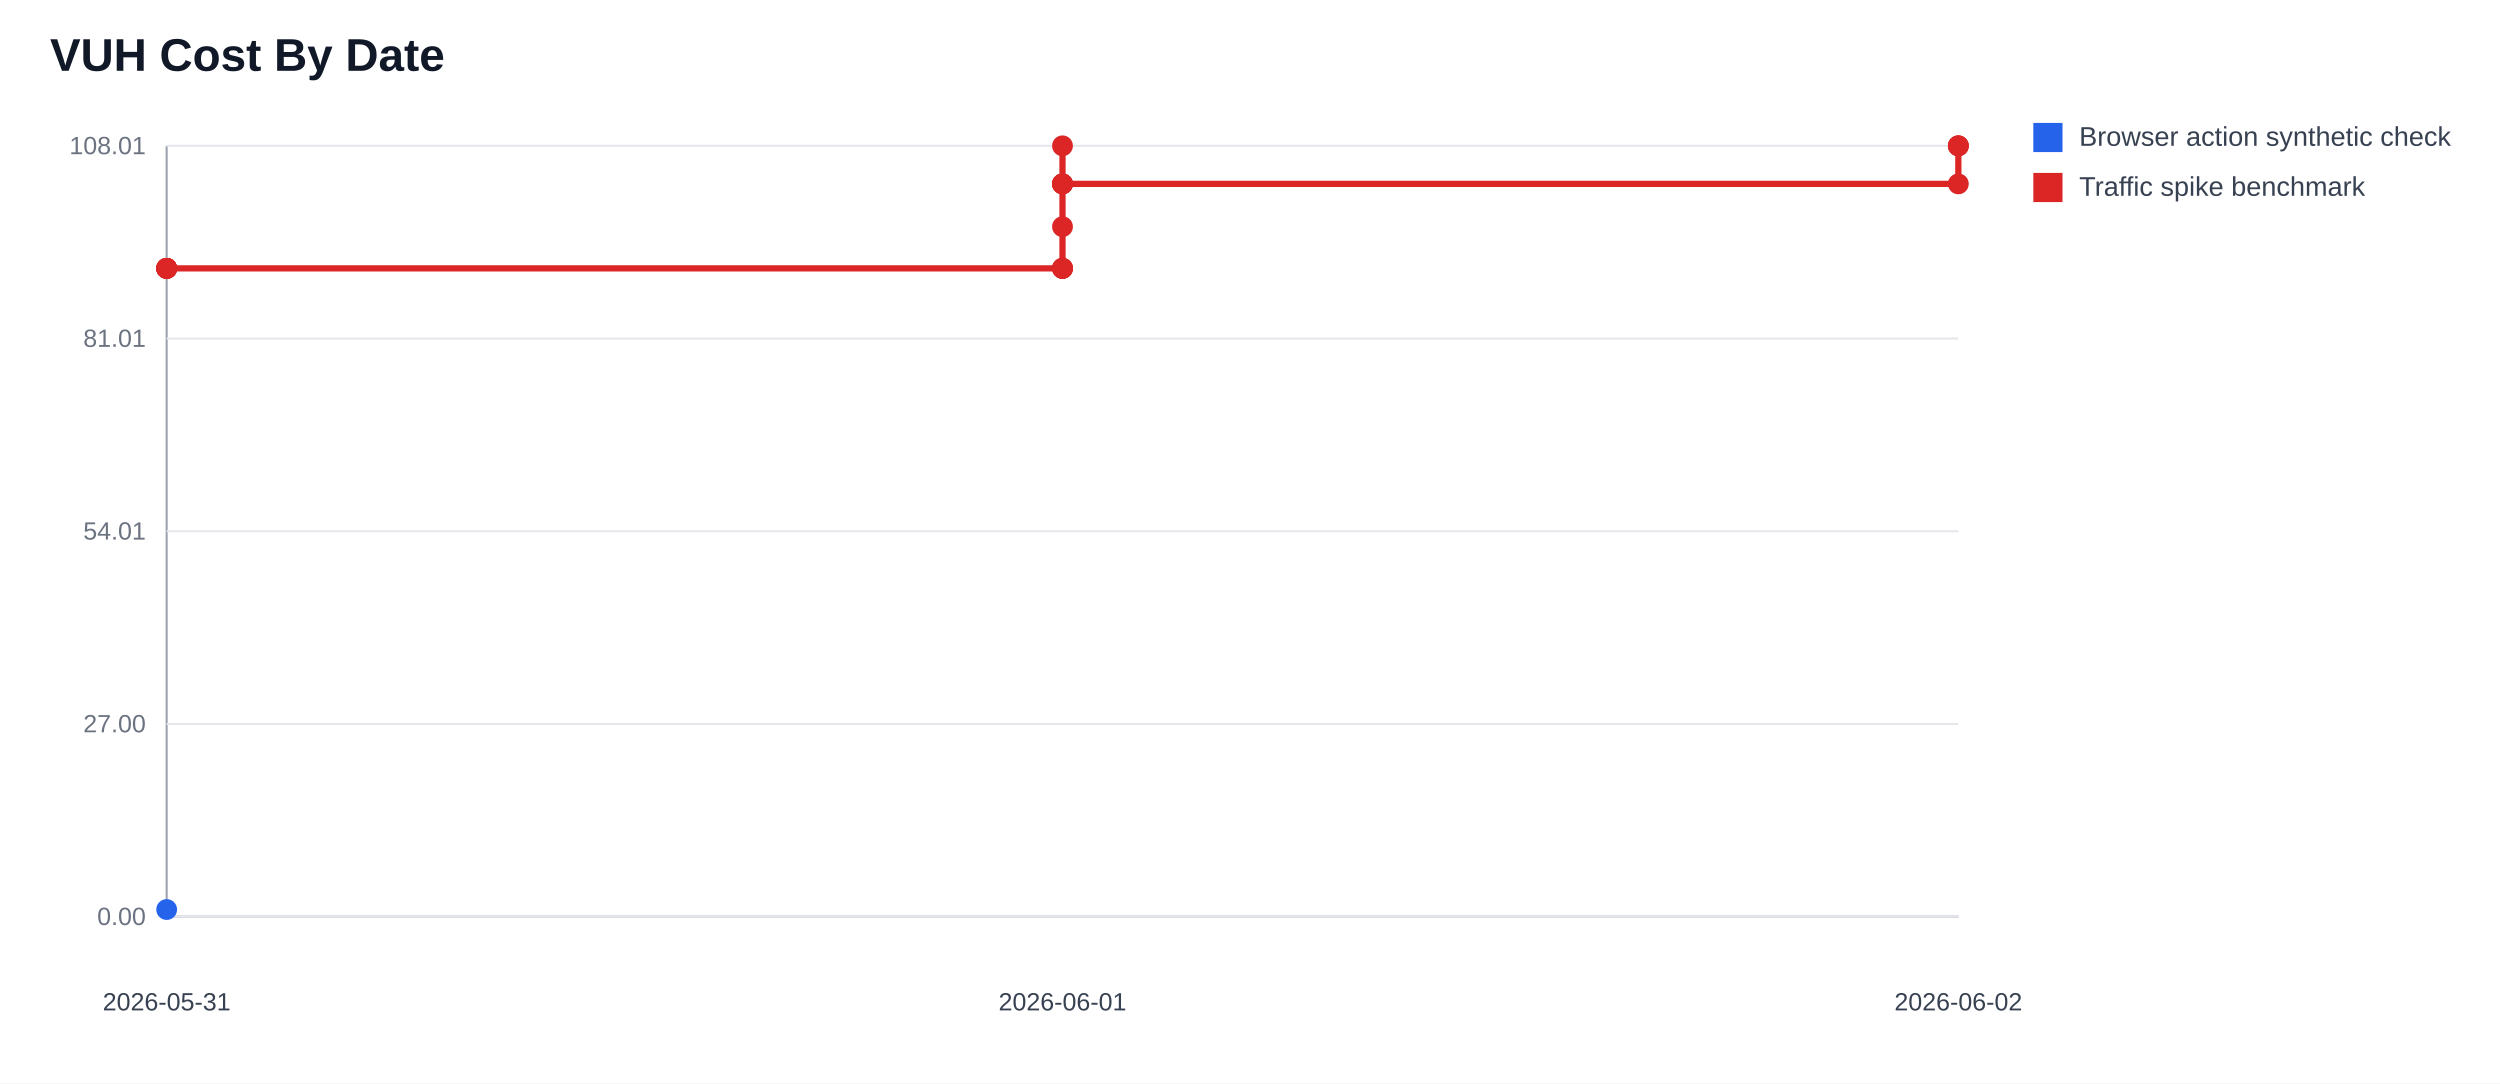
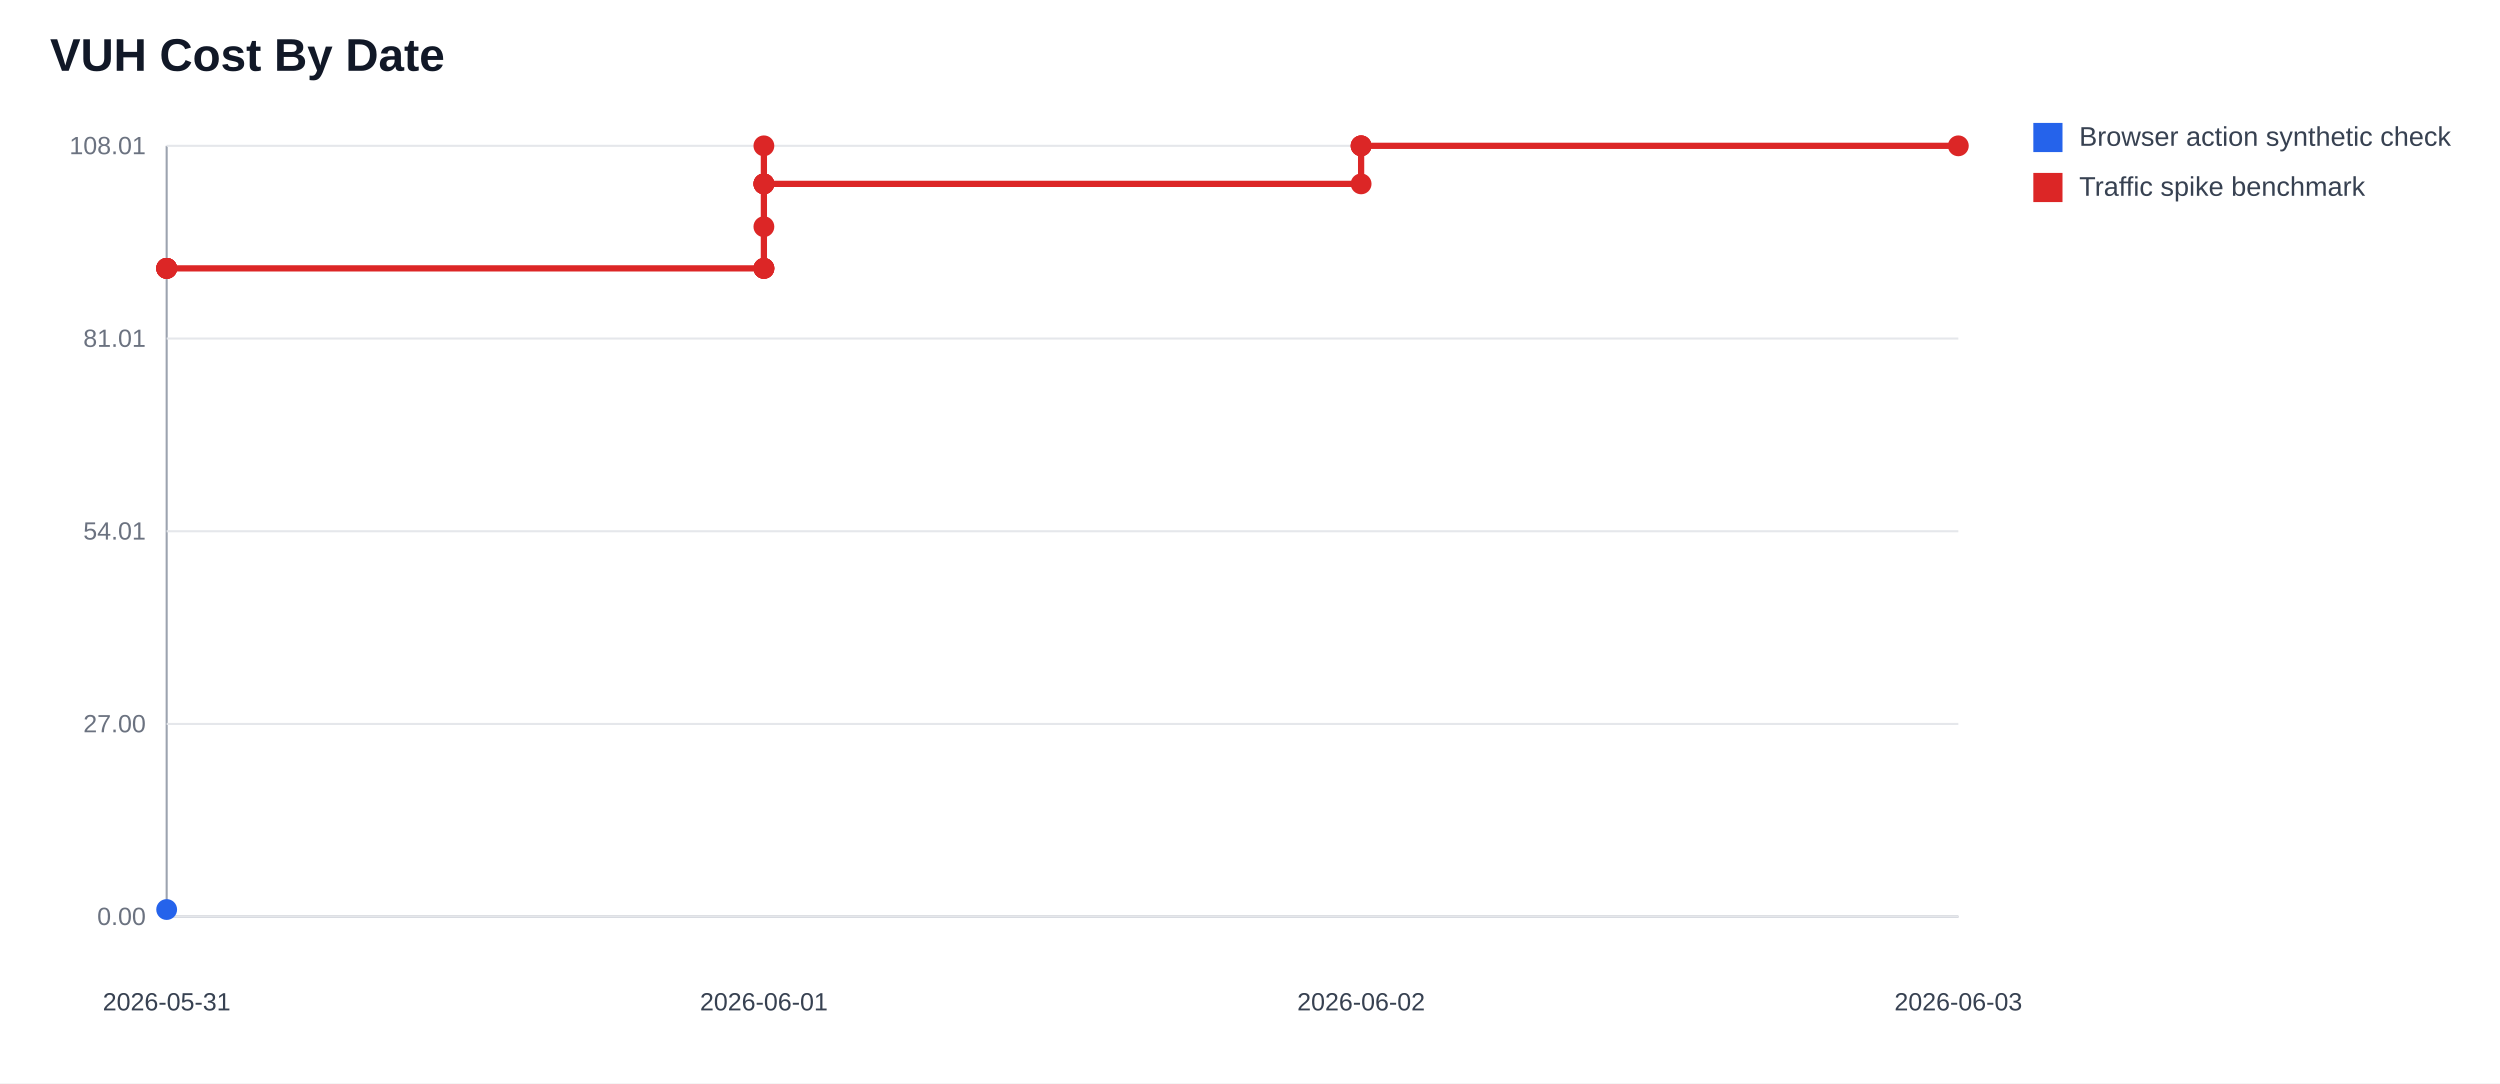
<svg xmlns="http://www.w3.org/2000/svg" width="1200" height="520" viewBox="0 0 1200 520" role="img" aria-label="VUH Cost By Date">
  <rect width="100%" height="100%" fill="#ffffff" />
  <text x="24" y="34" font-family="Arial, sans-serif" font-size="22" font-weight="700" fill="#111827">VUH Cost By Date</text>
  <line x1="80" y1="440" x2="940" y2="440" stroke="#9ca3af" />
  <line x1="80" y1="70" x2="80" y2="440" stroke="#9ca3af" />
  <line x1="80" y1="440" x2="940" y2="440" stroke="#e5e7eb" />
  <text x="70" y="444" text-anchor="end" font-family="Arial, sans-serif" font-size="12" fill="#6b7280">0.00</text>
  <line x1="80" y1="347.5" x2="940" y2="347.5" stroke="#e5e7eb" />
  <text x="70" y="351.5" text-anchor="end" font-family="Arial, sans-serif" font-size="12" fill="#6b7280">27.00</text>
  <line x1="80" y1="255" x2="940" y2="255" stroke="#e5e7eb" />
  <text x="70" y="259" text-anchor="end" font-family="Arial, sans-serif" font-size="12" fill="#6b7280">54.01</text>
  <line x1="80" y1="162.5" x2="940" y2="162.5" stroke="#e5e7eb" />
  <text x="70" y="166.5" text-anchor="end" font-family="Arial, sans-serif" font-size="12" fill="#6b7280">81.01</text>
  <line x1="80" y1="70" x2="940" y2="70" stroke="#e5e7eb" />
  <text x="70" y="74" text-anchor="end" font-family="Arial, sans-serif" font-size="12" fill="#6b7280">108.01</text>
  <text x="80" y="485" text-anchor="middle" font-family="Arial, sans-serif" font-size="12" fill="#374151">2026-05-31</text>
-   <text x="510" y="485" text-anchor="middle" font-family="Arial, sans-serif" font-size="12" fill="#374151">2026-06-01</text>
-   <text x="940" y="485" text-anchor="middle" font-family="Arial, sans-serif" font-size="12" fill="#374151">2026-06-02</text>
+   <text x="366.667" y="485" text-anchor="middle" font-family="Arial, sans-serif" font-size="12" fill="#374151">2026-06-01</text>
+   <text x="653.333" y="485" text-anchor="middle" font-family="Arial, sans-serif" font-size="12" fill="#374151">2026-06-02</text>
+   <text x="940" y="485" text-anchor="middle" font-family="Arial, sans-serif" font-size="12" fill="#374151">2026-06-03</text>
  <polyline points="80,436.574" fill="none" stroke="#2563eb" stroke-width="3" />
  <circle cx="80" cy="436.574" r="5" fill="#2563eb" />
  <rect x="976" y="59" width="14" height="14" fill="#2563eb" />
  <text x="998" y="70" font-family="Arial, sans-serif" font-size="13" fill="#374151">Browser action synthetic check</text>
-   <polyline points="80,128.818 80,128.818 80,128.818 80,128.818 80,128.818 80,128.818 510,128.818 510,128.818 510,128.818 510,128.818 510,108.812 510,88.258 510,70 510,88.258 510,88.258 510,88.258 940,88.258 940,70 940,70 940,70" fill="none" stroke="#dc2626" stroke-width="3" />
+   <polyline points="80,128.818 80,128.818 80,128.818 80,128.818 80,128.818 366.667,128.818 366.667,128.818 366.667,128.818 366.667,128.818 366.667,108.812 366.667,88.258 366.667,70 366.667,88.258 366.667,88.258 366.667,88.258 653.333,88.258 653.333,70 653.333,70 653.333,70 940,70" fill="none" stroke="#dc2626" stroke-width="3" />
  <circle cx="80" cy="128.818" r="5" fill="#dc2626" />
  <circle cx="80" cy="128.818" r="5" fill="#dc2626" />
  <circle cx="80" cy="128.818" r="5" fill="#dc2626" />
  <circle cx="80" cy="128.818" r="5" fill="#dc2626" />
  <circle cx="80" cy="128.818" r="5" fill="#dc2626" />
-   <circle cx="80" cy="128.818" r="5" fill="#dc2626" />
-   <circle cx="510" cy="128.818" r="5" fill="#dc2626" />
-   <circle cx="510" cy="128.818" r="5" fill="#dc2626" />
-   <circle cx="510" cy="128.818" r="5" fill="#dc2626" />
-   <circle cx="510" cy="128.818" r="5" fill="#dc2626" />
-   <circle cx="510" cy="108.812" r="5" fill="#dc2626" />
-   <circle cx="510" cy="88.258" r="5" fill="#dc2626" />
-   <circle cx="510" cy="70" r="5" fill="#dc2626" />
-   <circle cx="510" cy="88.258" r="5" fill="#dc2626" />
-   <circle cx="510" cy="88.258" r="5" fill="#dc2626" />
-   <circle cx="510" cy="88.258" r="5" fill="#dc2626" />
-   <circle cx="940" cy="88.258" r="5" fill="#dc2626" />
-   <circle cx="940" cy="70" r="5" fill="#dc2626" />
-   <circle cx="940" cy="70" r="5" fill="#dc2626" />
+   <circle cx="366.667" cy="128.818" r="5" fill="#dc2626" />
+   <circle cx="366.667" cy="128.818" r="5" fill="#dc2626" />
+   <circle cx="366.667" cy="128.818" r="5" fill="#dc2626" />
+   <circle cx="366.667" cy="128.818" r="5" fill="#dc2626" />
+   <circle cx="366.667" cy="108.812" r="5" fill="#dc2626" />
+   <circle cx="366.667" cy="88.258" r="5" fill="#dc2626" />
+   <circle cx="366.667" cy="70" r="5" fill="#dc2626" />
+   <circle cx="366.667" cy="88.258" r="5" fill="#dc2626" />
+   <circle cx="366.667" cy="88.258" r="5" fill="#dc2626" />
+   <circle cx="366.667" cy="88.258" r="5" fill="#dc2626" />
+   <circle cx="653.333" cy="88.258" r="5" fill="#dc2626" />
+   <circle cx="653.333" cy="70" r="5" fill="#dc2626" />
+   <circle cx="653.333" cy="70" r="5" fill="#dc2626" />
+   <circle cx="653.333" cy="70" r="5" fill="#dc2626" />
  <circle cx="940" cy="70" r="5" fill="#dc2626" />
  <rect x="976" y="83" width="14" height="14" fill="#dc2626" />
  <text x="998" y="94" font-family="Arial, sans-serif" font-size="13" fill="#374151">Traffic spike benchmark</text>
</svg>
